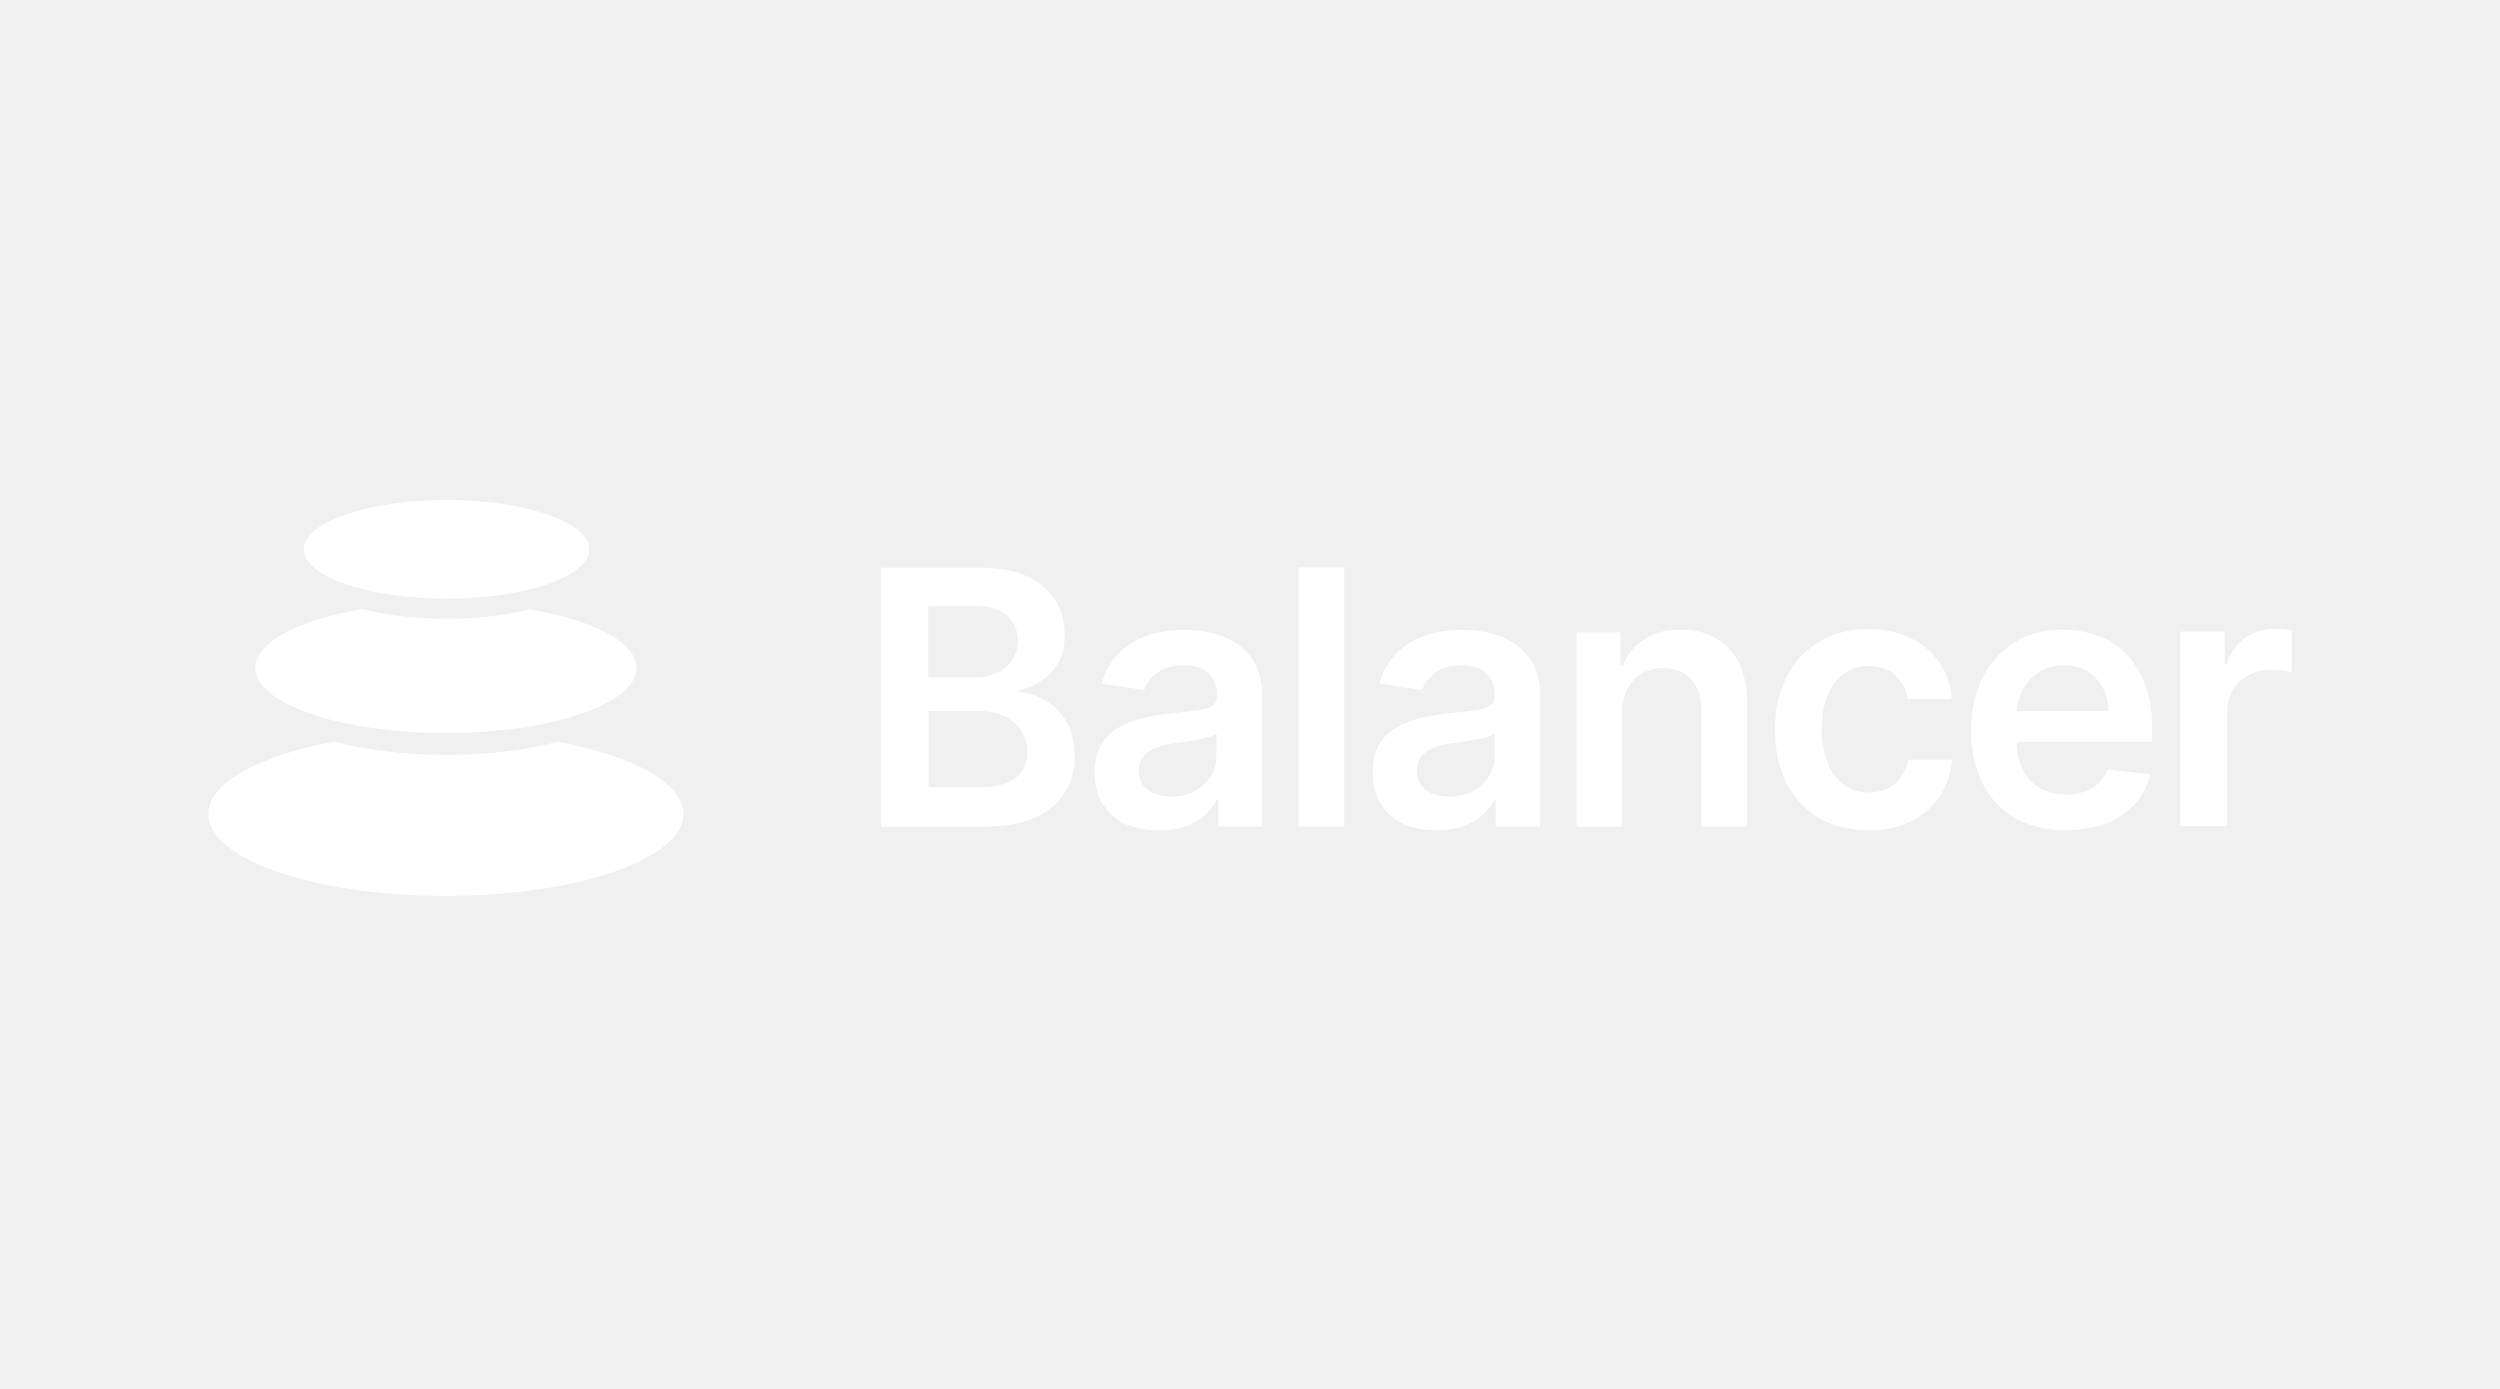
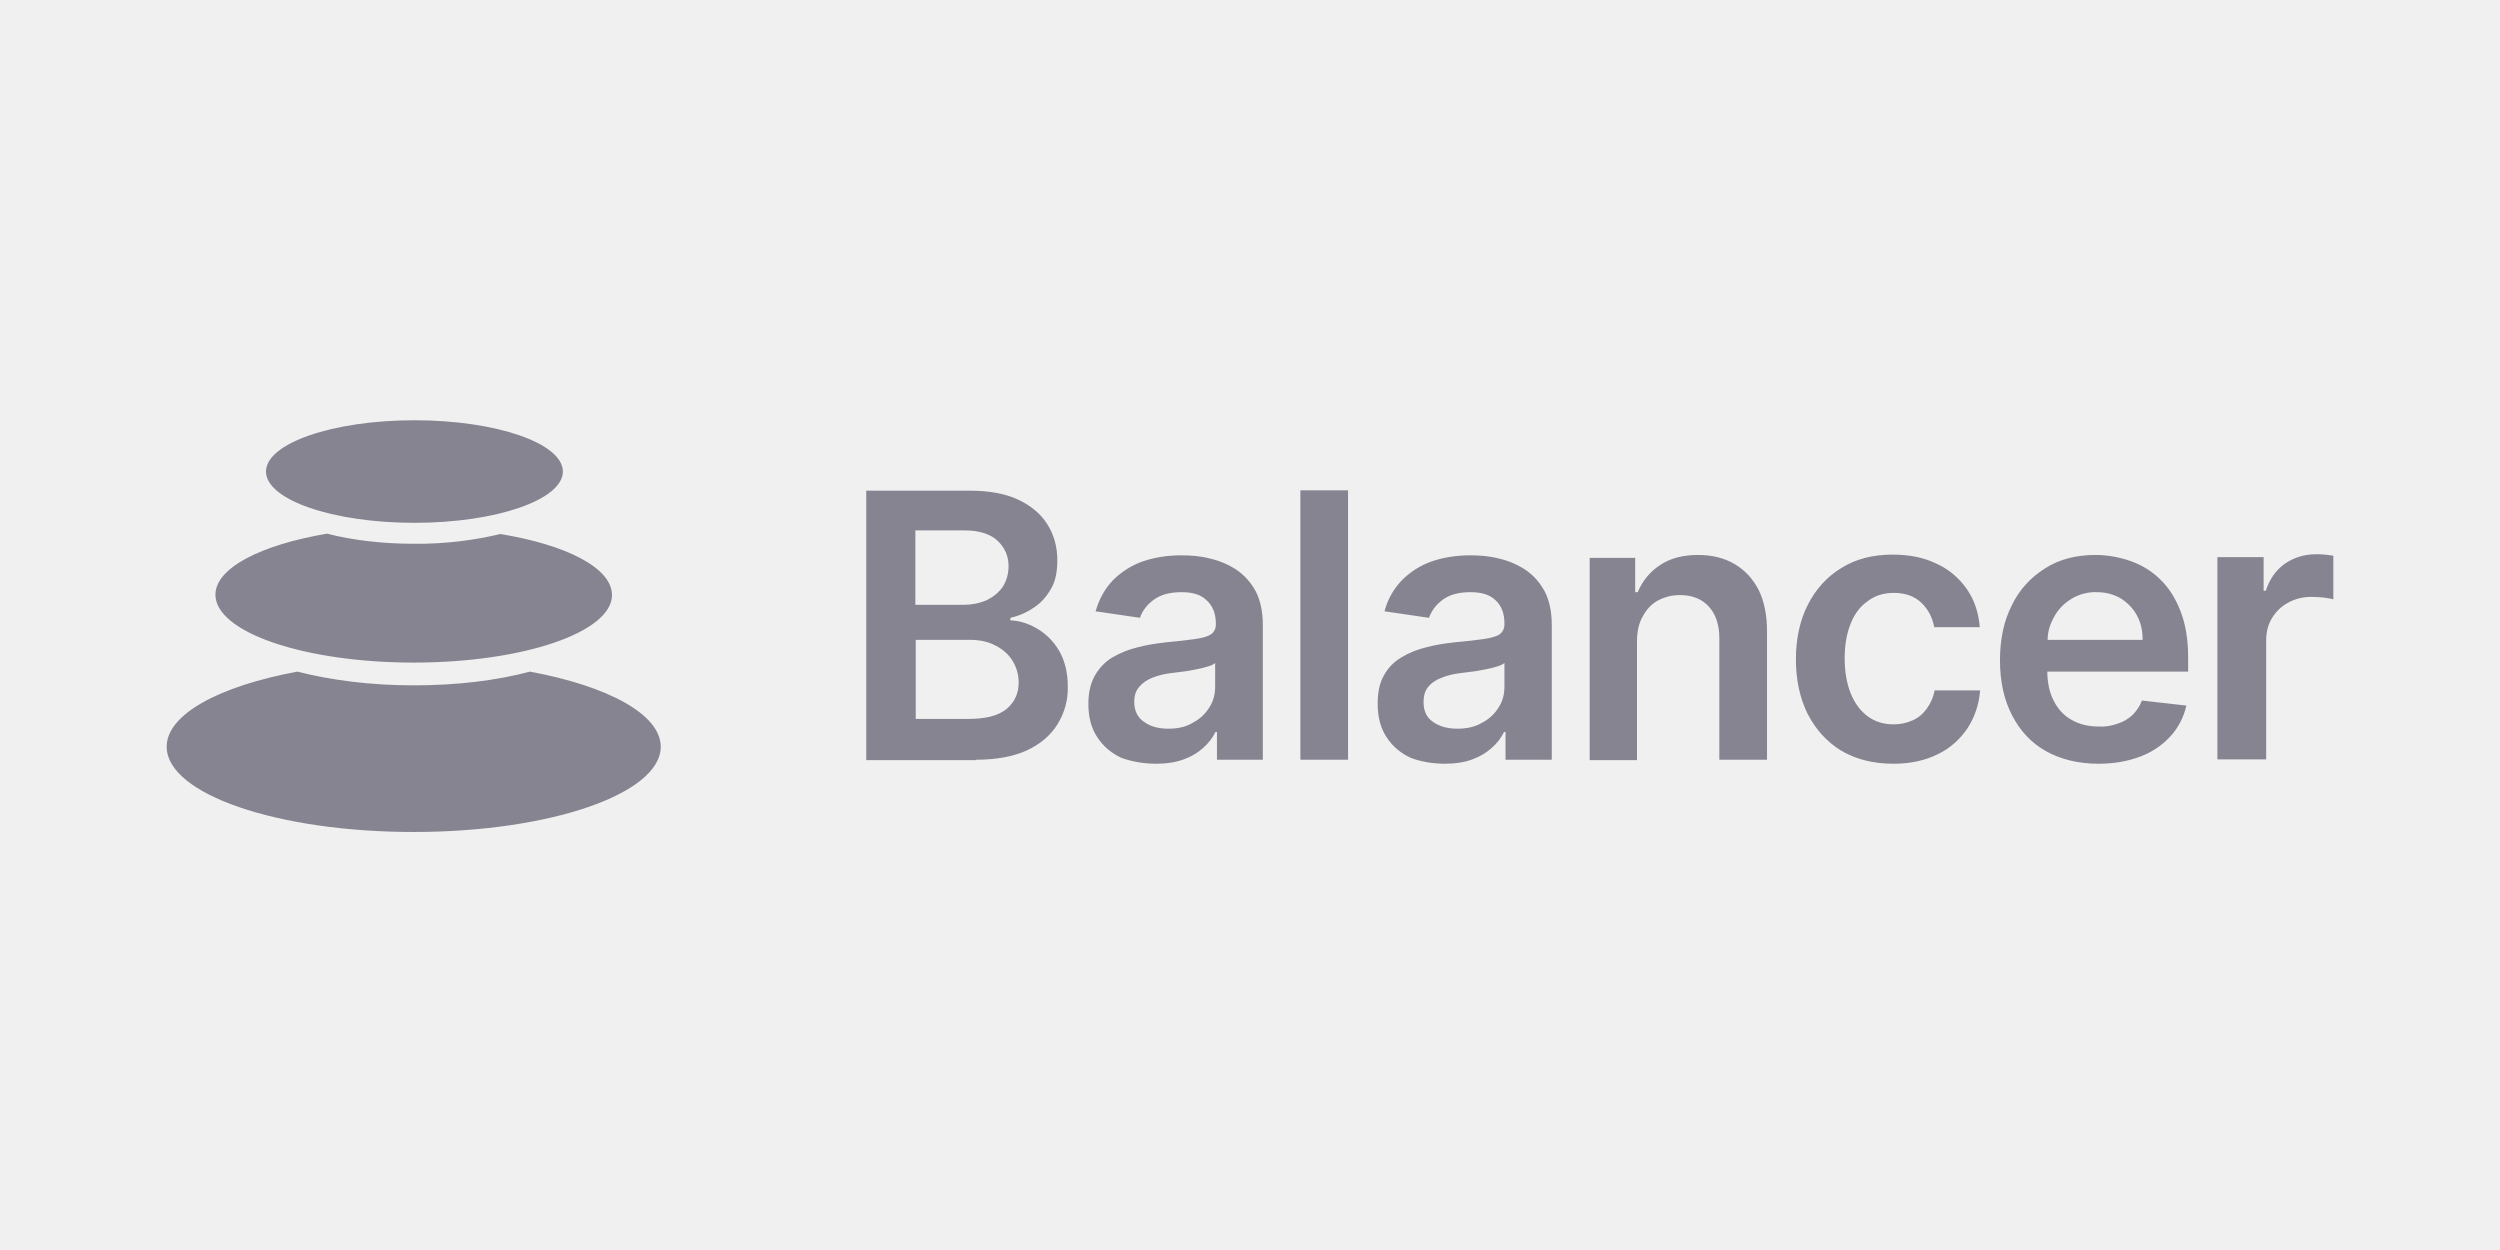
- <svg xmlns="http://www.w3.org/2000/svg" width="180" height="100" viewBox="0 0 180 100" fill="none">
-   <path d="M40.154 53.403C45.53 54.403 49.206 56.353 49.206 58.604C49.206 61.854 41.554 64.505 32.103 64.505C22.651 64.505 15 61.879 15 58.604C15 56.353 18.651 54.403 24.052 53.403C26.402 54.003 29.152 54.353 32.103 54.353C35.053 54.353 37.804 54.028 40.154 53.403ZM38.104 43.876C42.68 44.626 45.83 46.227 45.83 48.102C45.83 50.677 39.679 52.778 32.103 52.778C24.527 52.778 18.376 50.677 18.376 48.077C18.376 46.227 21.526 44.626 26.102 43.851C27.852 44.301 29.902 44.551 32.103 44.551C34.278 44.576 36.329 44.301 38.104 43.876ZM32.153 36C37.829 36 42.43 37.6 42.43 39.551C42.43 41.501 37.829 43.101 32.153 43.101C26.477 43.101 21.876 41.501 21.876 39.551C21.876 37.6 26.477 36 32.153 36ZM71.009 59.504C72.435 59.504 73.635 59.279 74.56 58.854C75.51 58.404 76.21 57.804 76.685 57.029C77.16 56.253 77.41 55.353 77.385 54.428C77.385 53.478 77.185 52.678 76.81 52.003C76.435 51.353 75.935 50.828 75.31 50.452C74.735 50.102 74.085 49.877 73.41 49.852V49.677C73.985 49.552 74.56 49.302 75.06 48.952C75.56 48.627 75.935 48.177 76.235 47.652C76.535 47.127 76.66 46.477 76.66 45.702C76.66 44.776 76.435 43.951 75.985 43.226C75.535 42.501 74.86 41.926 73.96 41.501C73.06 41.076 71.934 40.876 70.584 40.876H63.433V59.529H71.009V59.504ZM70.184 48.777H66.834V43.626H70.259C71.259 43.626 72.01 43.876 72.51 44.326C73.01 44.801 73.285 45.377 73.285 46.102C73.285 46.652 73.135 47.127 72.885 47.527C72.61 47.927 72.234 48.227 71.784 48.452C71.259 48.677 70.734 48.777 70.184 48.777ZM70.484 56.678H66.859V51.203H70.584C71.284 51.203 71.885 51.328 72.385 51.603C72.885 51.853 73.285 52.203 73.56 52.653C73.835 53.103 73.985 53.603 73.985 54.153C73.985 54.903 73.71 55.503 73.16 55.978C72.585 56.453 71.709 56.678 70.484 56.678ZM83.511 59.779C84.237 59.779 84.862 59.679 85.412 59.479C85.962 59.279 86.412 59.004 86.762 58.679C87.137 58.354 87.412 57.979 87.612 57.579H87.712V59.504H90.888V50.152C90.888 49.227 90.713 48.452 90.388 47.827C90.062 47.227 89.612 46.727 89.062 46.352C88.487 45.977 87.887 45.727 87.237 45.577C86.587 45.402 85.912 45.352 85.237 45.352C84.261 45.352 83.361 45.502 82.561 45.777C81.786 46.052 81.086 46.502 80.511 47.077C79.936 47.677 79.536 48.427 79.311 49.227L82.386 49.677C82.536 49.202 82.861 48.777 83.336 48.427C83.811 48.077 84.437 47.902 85.262 47.902C86.037 47.902 86.612 48.077 87.012 48.477C87.412 48.852 87.637 49.377 87.637 50.077V50.127C87.637 50.427 87.512 50.677 87.287 50.828C87.062 50.977 86.687 51.078 86.162 51.153C85.637 51.227 84.987 51.303 84.162 51.378C83.511 51.453 82.836 51.553 82.186 51.728C81.586 51.878 81.011 52.103 80.461 52.428C79.961 52.728 79.561 53.153 79.261 53.678C78.961 54.203 78.811 54.853 78.811 55.628C78.811 56.553 79.011 57.329 79.436 57.954C79.836 58.579 80.411 59.054 81.111 59.379C81.811 59.629 82.611 59.779 83.511 59.779ZM84.362 57.354C83.661 57.354 83.111 57.203 82.661 56.879C82.211 56.578 81.986 56.103 81.986 55.503C81.986 55.078 82.086 54.728 82.336 54.453C82.561 54.178 82.861 53.978 83.236 53.828C83.661 53.653 84.112 53.553 84.562 53.503L85.337 53.403C85.637 53.378 85.937 53.303 86.237 53.253C86.537 53.203 86.812 53.128 87.062 53.053C87.312 52.978 87.487 52.903 87.587 52.803V54.453C87.587 54.978 87.462 55.453 87.187 55.878C86.912 56.328 86.537 56.678 86.062 56.928C85.587 57.228 85.012 57.354 84.362 57.354ZM96.789 59.504V40.851H93.488V59.504H96.789ZM103.49 59.779C104.215 59.779 104.865 59.679 105.39 59.479C105.94 59.279 106.39 59.004 106.74 58.679C107.115 58.354 107.39 57.979 107.59 57.579H107.69V59.504H110.891V50.152C110.891 49.227 110.716 48.452 110.391 47.827C110.066 47.227 109.616 46.727 109.066 46.352C108.491 45.977 107.89 45.727 107.24 45.577C106.59 45.402 105.915 45.352 105.24 45.352C104.265 45.352 103.365 45.502 102.565 45.777C101.789 46.052 101.089 46.502 100.514 47.077C99.939 47.677 99.514 48.427 99.314 49.227L102.39 49.677C102.565 49.202 102.865 48.777 103.34 48.427C103.815 48.077 104.44 47.902 105.265 47.902C106.04 47.902 106.615 48.077 107.015 48.477C107.415 48.852 107.615 49.377 107.615 50.077V50.127C107.615 50.427 107.49 50.677 107.265 50.828C107.04 50.977 106.665 51.078 106.14 51.153C105.64 51.227 104.965 51.303 104.14 51.378C103.465 51.453 102.815 51.553 102.165 51.728C101.564 51.878 100.989 52.103 100.464 52.428C99.964 52.728 99.539 53.153 99.264 53.678C98.964 54.203 98.839 54.853 98.839 55.628C98.839 56.553 99.039 57.329 99.464 57.954C99.864 58.579 100.439 59.054 101.139 59.379C101.814 59.629 102.615 59.779 103.49 59.779ZM104.365 57.354C103.69 57.354 103.115 57.203 102.665 56.879C102.215 56.578 102.014 56.103 102.014 55.503C102.014 55.078 102.115 54.728 102.34 54.453C102.565 54.178 102.865 53.978 103.265 53.828C103.69 53.653 104.14 53.553 104.59 53.503L105.365 53.403C105.665 53.378 105.965 53.303 106.265 53.253C106.565 53.203 106.84 53.128 107.09 53.053C107.34 52.978 107.515 52.903 107.615 52.803V54.453C107.615 54.978 107.49 55.453 107.215 55.878C106.94 56.328 106.565 56.678 106.09 56.928C105.59 57.228 105.015 57.354 104.365 57.354ZM116.792 59.504V51.303C116.792 50.627 116.917 50.052 117.192 49.577C117.442 49.102 117.792 48.727 118.242 48.477C118.717 48.227 119.242 48.102 119.767 48.102C120.618 48.102 121.293 48.377 121.768 48.902C122.243 49.427 122.493 50.152 122.493 51.102V59.504H125.793V50.602C125.793 49.477 125.593 48.527 125.218 47.752C124.818 46.977 124.268 46.377 123.543 45.952C122.818 45.527 121.968 45.327 121.018 45.327C119.967 45.327 119.092 45.552 118.392 46.027C117.692 46.477 117.167 47.127 116.842 47.902H116.667V45.527H113.516V59.529H116.792V59.504ZM134.545 59.779C135.72 59.779 136.745 59.554 137.595 59.129C138.446 58.729 139.146 58.104 139.671 57.329C140.171 56.553 140.471 55.678 140.546 54.703H137.395C137.32 55.153 137.12 55.603 136.845 55.978C136.595 56.328 136.27 56.603 135.87 56.779C135.47 56.953 135.045 57.053 134.57 57.053C133.87 57.053 133.295 56.879 132.77 56.503C132.27 56.128 131.869 55.603 131.594 54.928C131.319 54.253 131.169 53.428 131.169 52.478C131.169 51.528 131.319 50.727 131.594 50.052C131.869 49.377 132.27 48.852 132.795 48.502C133.295 48.127 133.895 47.952 134.57 47.952C135.37 47.952 135.995 48.177 136.47 48.627C136.945 49.077 137.245 49.652 137.37 50.327H140.521C140.446 49.327 140.146 48.427 139.621 47.677C139.096 46.927 138.371 46.302 137.52 45.927C136.645 45.502 135.645 45.302 134.495 45.302C133.12 45.302 131.944 45.602 130.944 46.227C129.944 46.827 129.144 47.727 128.619 48.777C128.069 49.852 127.794 51.127 127.794 52.553C127.794 53.978 128.069 55.228 128.594 56.303C129.144 57.379 129.894 58.229 130.894 58.854C131.944 59.479 133.145 59.779 134.545 59.779ZM148.747 59.779C149.822 59.779 150.798 59.604 151.648 59.279C152.498 58.954 153.173 58.479 153.723 57.879C154.273 57.279 154.648 56.553 154.823 55.753L151.748 55.403C151.598 55.803 151.373 56.128 151.098 56.403C150.798 56.678 150.473 56.879 150.073 57.004C149.647 57.154 149.222 57.228 148.772 57.203C148.047 57.203 147.422 57.053 146.897 56.754C146.347 56.453 145.922 55.978 145.647 55.428C145.347 54.853 145.197 54.153 145.197 53.328V53.403H154.948V52.403C154.948 51.178 154.773 50.127 154.423 49.227C154.073 48.327 153.623 47.602 153.023 47.027C152.448 46.452 151.748 46.027 150.973 45.752C150.198 45.477 149.372 45.327 148.522 45.327C147.197 45.327 146.022 45.627 145.047 46.252C144.046 46.877 143.246 47.752 142.746 48.802C142.196 49.877 141.921 51.153 141.921 52.603C141.921 54.078 142.196 55.328 142.746 56.403C143.296 57.479 144.072 58.329 145.097 58.904C146.122 59.479 147.347 59.779 148.747 59.779ZM145.222 51.078C145.247 50.577 145.397 50.102 145.647 49.652C145.922 49.127 146.322 48.702 146.847 48.377C147.372 48.052 147.997 47.877 148.622 47.902C149.247 47.902 149.797 48.052 150.273 48.327C150.748 48.627 151.123 49.002 151.398 49.502C151.673 50.002 151.798 50.552 151.798 51.203H145.222V51.078ZM160.349 59.504V51.278C160.349 50.677 160.474 50.152 160.749 49.702C161.024 49.252 161.399 48.877 161.874 48.627C162.375 48.352 162.925 48.227 163.475 48.227C163.75 48.227 164.05 48.252 164.35 48.277C164.65 48.327 164.875 48.352 165 48.402V45.377C164.825 45.352 164.625 45.327 164.425 45.302C164.225 45.276 164.025 45.276 163.8 45.276C163 45.276 162.275 45.502 161.649 45.927C161.024 46.377 160.599 46.977 160.324 47.802H160.174V45.477H156.974V59.479H160.349V59.504Z" fill="white" />
+ <svg xmlns="http://www.w3.org/2000/svg" width="300" height="150" viewBox="0 0 300 150" fill="none">
+   <path d="M63.601 80.595C72.919 82.329 79.29 85.709 79.29 89.61C79.29 95.244 66.028 99.838 49.645 99.838C33.262 99.838 20 95.287 20 89.61C20 85.709 26.328 82.329 35.689 80.595C39.763 81.635 44.531 82.242 49.645 82.242C54.759 82.242 59.527 81.678 63.601 80.595ZM60.047 64.082C67.978 65.382 73.439 68.156 73.439 71.407C73.439 75.871 62.777 79.511 49.645 79.511C36.513 79.511 25.851 75.871 25.851 71.363C25.851 68.156 31.312 65.382 39.243 64.039C42.277 64.819 45.831 65.252 49.645 65.252C53.416 65.296 56.969 64.819 60.047 64.082ZM49.732 50.43C59.57 50.43 67.545 53.204 67.545 56.584C67.545 59.965 59.57 62.739 49.732 62.739C39.893 62.739 31.919 59.965 31.919 56.584C31.919 53.204 39.893 50.43 49.732 50.43ZM117.083 91.17C119.553 91.17 121.634 90.78 123.237 90.043C124.884 89.263 126.098 88.223 126.921 86.879C127.745 85.536 128.178 83.975 128.135 82.372C128.135 80.725 127.788 79.338 127.138 78.168C126.488 77.041 125.621 76.131 124.537 75.481C123.541 74.874 122.414 74.484 121.244 74.441V74.137C122.24 73.921 123.237 73.487 124.104 72.88C124.971 72.317 125.621 71.537 126.141 70.627C126.661 69.716 126.878 68.59 126.878 67.246C126.878 65.642 126.488 64.212 125.708 62.955C124.927 61.699 123.757 60.702 122.197 59.965C120.637 59.228 118.686 58.881 116.346 58.881H103.951V91.213H117.083V91.17ZM115.653 72.577H109.845V63.649H115.783C117.516 63.649 118.816 64.082 119.683 64.862C120.55 65.686 121.027 66.683 121.027 67.939C121.027 68.893 120.767 69.716 120.333 70.41C119.857 71.103 119.207 71.624 118.426 72.013C117.516 72.404 116.606 72.577 115.653 72.577ZM116.173 86.273H109.888V76.781H116.346C117.56 76.781 118.6 76.998 119.467 77.474C120.333 77.908 121.027 78.515 121.504 79.295C121.98 80.075 122.24 80.942 122.24 81.895C122.24 83.195 121.764 84.236 120.81 85.059C119.813 85.882 118.296 86.273 116.173 86.273ZM138.753 91.647C140.01 91.647 141.094 91.473 142.047 91.127C143 90.78 143.781 90.303 144.387 89.74C145.038 89.176 145.514 88.526 145.861 87.833H146.034V91.17H151.539V74.961C151.539 73.357 151.235 72.013 150.672 70.93C150.108 69.89 149.328 69.023 148.375 68.373C147.378 67.723 146.338 67.289 145.211 67.029C144.084 66.726 142.914 66.639 141.744 66.639C140.053 66.639 138.493 66.899 137.106 67.376C135.763 67.853 134.549 68.633 133.552 69.63C132.555 70.67 131.862 71.97 131.472 73.357L136.803 74.137C137.063 73.314 137.626 72.577 138.45 71.97C139.273 71.363 140.357 71.06 141.787 71.06C143.131 71.06 144.127 71.363 144.821 72.057C145.514 72.707 145.904 73.617 145.904 74.831V74.917C145.904 75.437 145.688 75.871 145.298 76.131C144.907 76.391 144.257 76.564 143.347 76.694C142.437 76.824 141.31 76.954 139.88 77.084C138.753 77.214 137.583 77.388 136.456 77.691C135.416 77.951 134.419 78.341 133.466 78.905C132.599 79.425 131.905 80.162 131.385 81.072C130.865 81.982 130.605 83.109 130.605 84.452C130.605 86.056 130.952 87.399 131.689 88.483C132.382 89.566 133.379 90.39 134.592 90.953C135.806 91.387 137.193 91.647 138.753 91.647ZM140.227 87.443C139.013 87.443 138.06 87.183 137.28 86.619C136.499 86.099 136.109 85.276 136.109 84.236C136.109 83.499 136.283 82.892 136.716 82.415C137.106 81.939 137.626 81.592 138.276 81.332C139.013 81.028 139.793 80.855 140.573 80.768L141.917 80.595C142.437 80.552 142.957 80.422 143.477 80.335C143.997 80.248 144.474 80.118 144.907 79.988C145.341 79.858 145.644 79.728 145.818 79.555V82.415C145.818 83.325 145.601 84.149 145.124 84.886C144.647 85.666 143.997 86.273 143.174 86.706C142.35 87.226 141.354 87.443 140.227 87.443ZM161.767 91.17V58.838H156.046V91.17H161.767ZM173.382 91.647C174.639 91.647 175.766 91.473 176.676 91.127C177.63 90.78 178.41 90.303 179.016 89.74C179.667 89.176 180.143 88.526 180.49 87.833H180.663V91.17H186.211V74.961C186.211 73.357 185.908 72.013 185.344 70.93C184.781 69.89 184.001 69.023 183.047 68.373C182.05 67.723 181.01 67.289 179.883 67.029C178.756 66.726 177.586 66.639 176.416 66.639C174.726 66.639 173.166 66.899 171.779 67.376C170.435 67.853 169.222 68.633 168.225 69.63C167.228 70.67 166.491 71.97 166.144 73.357L171.475 74.137C171.779 73.314 172.299 72.577 173.122 71.97C173.946 71.363 175.029 71.06 176.459 71.06C177.803 71.06 178.8 71.363 179.493 72.057C180.187 72.707 180.533 73.617 180.533 74.831V74.917C180.533 75.437 180.317 75.871 179.927 76.131C179.537 76.391 178.886 76.564 177.976 76.694C177.11 76.824 175.939 76.954 174.509 77.084C173.339 77.214 172.212 77.388 171.085 77.691C170.045 77.951 169.048 78.341 168.138 78.905C167.271 79.425 166.534 80.162 166.058 81.072C165.538 81.982 165.321 83.109 165.321 84.452C165.321 86.056 165.668 87.399 166.404 88.483C167.098 89.566 168.095 90.39 169.308 90.953C170.478 91.387 171.865 91.647 173.382 91.647ZM174.899 87.443C173.729 87.443 172.732 87.183 171.952 86.619C171.172 86.099 170.825 85.276 170.825 84.236C170.825 83.499 170.998 82.892 171.389 82.415C171.779 81.939 172.299 81.592 172.992 81.332C173.729 81.028 174.509 80.855 175.289 80.768L176.633 80.595C177.153 80.552 177.673 80.422 178.193 80.335C178.713 80.248 179.19 80.118 179.623 79.988C180.057 79.858 180.36 79.728 180.533 79.555V82.415C180.533 83.325 180.317 84.149 179.84 84.886C179.363 85.666 178.713 86.273 177.89 86.706C177.023 87.226 176.026 87.443 174.899 87.443ZM196.439 91.17V76.954C196.439 75.784 196.656 74.787 197.133 73.964C197.566 73.14 198.173 72.49 198.953 72.057C199.777 71.624 200.687 71.407 201.597 71.407C203.071 71.407 204.241 71.883 205.064 72.794C205.888 73.704 206.321 74.961 206.321 76.608V91.17H212.042V75.741C212.042 73.79 211.695 72.144 211.045 70.8C210.352 69.456 209.398 68.416 208.141 67.68C206.884 66.943 205.411 66.596 203.764 66.596C201.944 66.596 200.427 66.986 199.213 67.809C198 68.59 197.09 69.716 196.526 71.06H196.223V66.943H190.762V91.213H196.439V91.17ZM227.211 91.647C229.248 91.647 231.025 91.257 232.499 90.52C233.972 89.826 235.186 88.743 236.096 87.399C236.963 86.056 237.483 84.539 237.613 82.849H232.152C232.022 83.629 231.675 84.409 231.199 85.059C230.765 85.666 230.202 86.143 229.508 86.446C228.815 86.749 228.078 86.923 227.255 86.923C226.041 86.923 225.044 86.619 224.134 85.969C223.267 85.319 222.574 84.409 222.097 83.239C221.62 82.069 221.36 80.638 221.36 78.991C221.36 77.344 221.62 75.957 222.097 74.787C222.574 73.617 223.267 72.707 224.177 72.1C225.044 71.45 226.084 71.147 227.255 71.147C228.641 71.147 229.725 71.537 230.548 72.317C231.372 73.097 231.892 74.094 232.109 75.264H237.57C237.44 73.53 236.919 71.97 236.009 70.67C235.099 69.37 233.842 68.286 232.369 67.636C230.852 66.899 229.118 66.553 227.125 66.553C224.741 66.553 222.704 67.073 220.97 68.156C219.237 69.196 217.85 70.757 216.939 72.577C215.986 74.441 215.509 76.651 215.509 79.121C215.509 81.592 215.986 83.759 216.896 85.623C217.85 87.486 219.15 88.96 220.883 90.043C222.704 91.127 224.784 91.647 227.211 91.647ZM251.829 91.647C253.692 91.647 255.383 91.343 256.856 90.78C258.33 90.217 259.5 89.393 260.453 88.353C261.407 87.313 262.057 86.056 262.36 84.669L257.03 84.062C256.769 84.756 256.379 85.319 255.903 85.796C255.383 86.273 254.819 86.619 254.126 86.836C253.389 87.096 252.652 87.226 251.872 87.183C250.615 87.183 249.532 86.923 248.621 86.403C247.668 85.882 246.931 85.059 246.454 84.106C245.934 83.109 245.674 81.895 245.674 80.465V80.595H262.577V78.861C262.577 76.738 262.274 74.917 261.667 73.357C261.06 71.797 260.28 70.54 259.24 69.543C258.243 68.546 257.029 67.809 255.686 67.333C254.342 66.856 252.912 66.596 251.439 66.596C249.142 66.596 247.104 67.116 245.414 68.2C243.681 69.283 242.294 70.8 241.427 72.62C240.473 74.484 239.997 76.694 239.997 79.208C239.997 81.765 240.473 83.932 241.427 85.796C242.38 87.659 243.724 89.133 245.501 90.13C247.278 91.127 249.402 91.647 251.829 91.647ZM245.718 76.564C245.761 75.698 246.021 74.874 246.454 74.094C246.931 73.184 247.625 72.447 248.535 71.883C249.445 71.32 250.528 71.017 251.612 71.06C252.695 71.06 253.649 71.32 254.472 71.797C255.296 72.317 255.946 72.967 256.423 73.834C256.899 74.701 257.116 75.654 257.116 76.781H245.718V76.564ZM271.939 91.17V76.911C271.939 75.871 272.155 74.961 272.632 74.181C273.109 73.4 273.759 72.75 274.582 72.317C275.449 71.84 276.403 71.624 277.356 71.624C277.833 71.624 278.353 71.667 278.873 71.71C279.393 71.797 279.783 71.84 280 71.927V66.683C279.697 66.639 279.35 66.596 279.003 66.553C278.656 66.509 278.31 66.509 277.92 66.509C276.533 66.509 275.276 66.899 274.192 67.636C273.109 68.416 272.372 69.456 271.895 70.887H271.635V66.856H266.088V91.127H271.939V91.17Z" fill="#868490" />
</svg>
